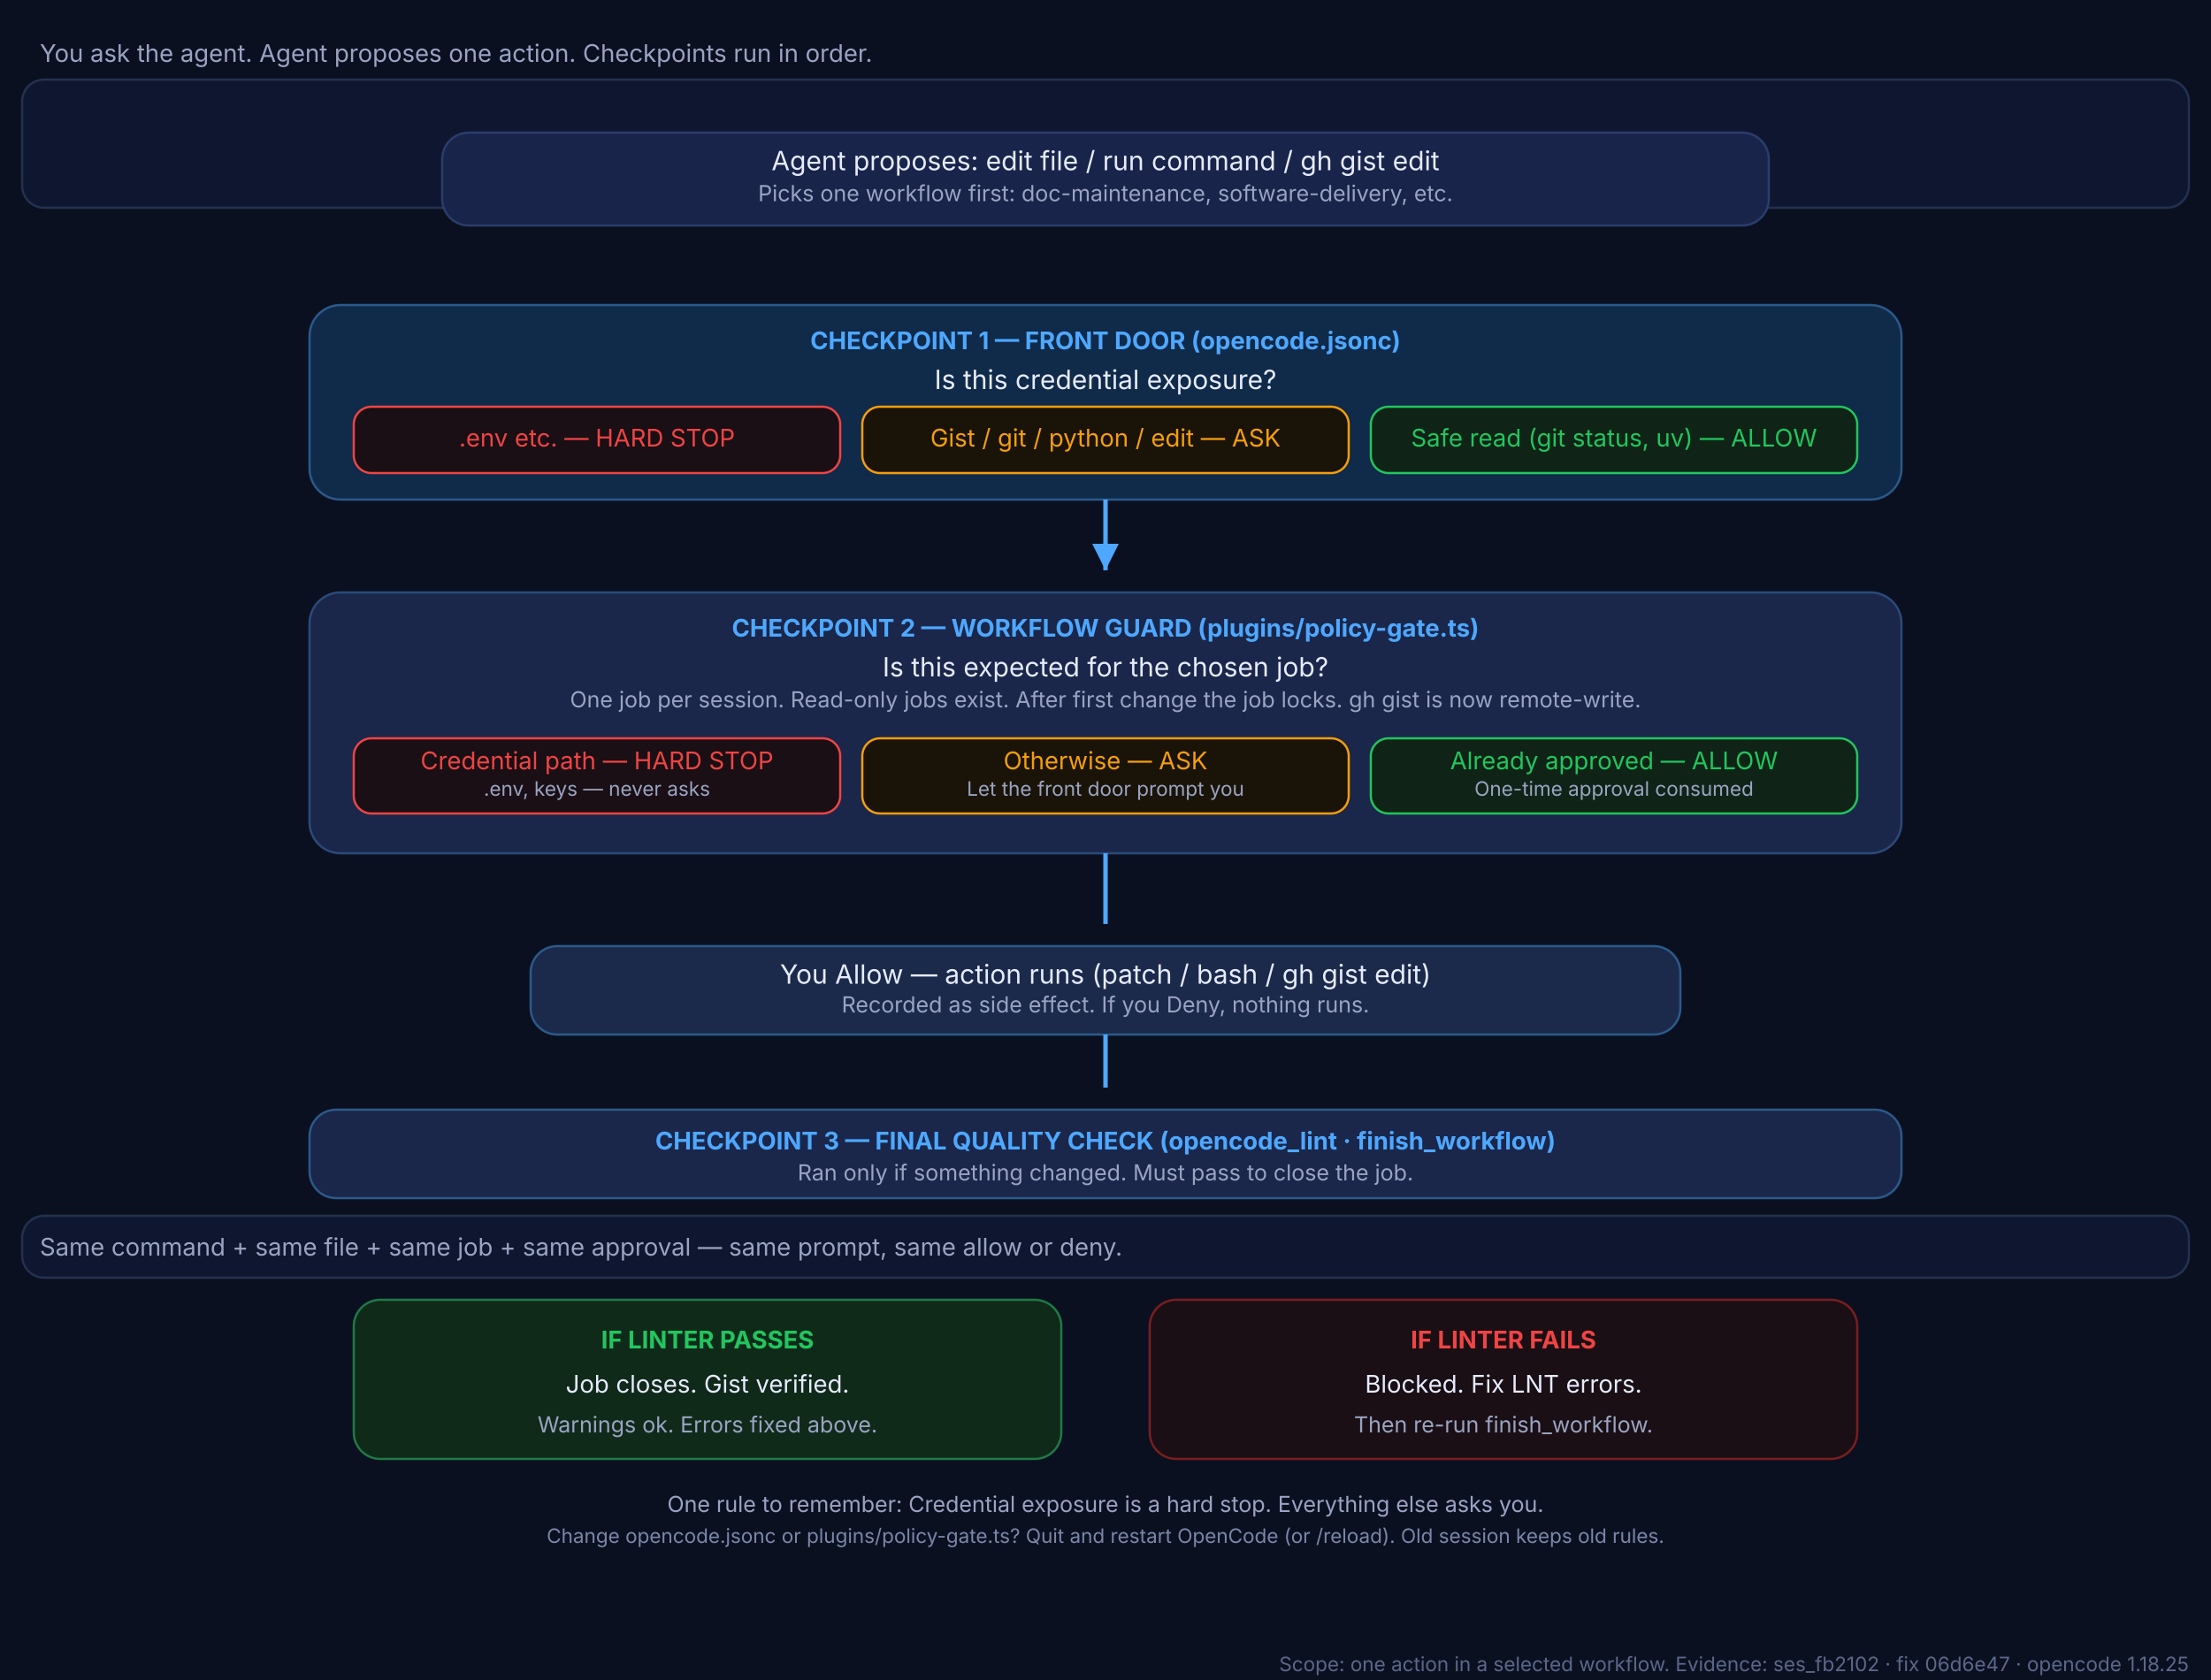
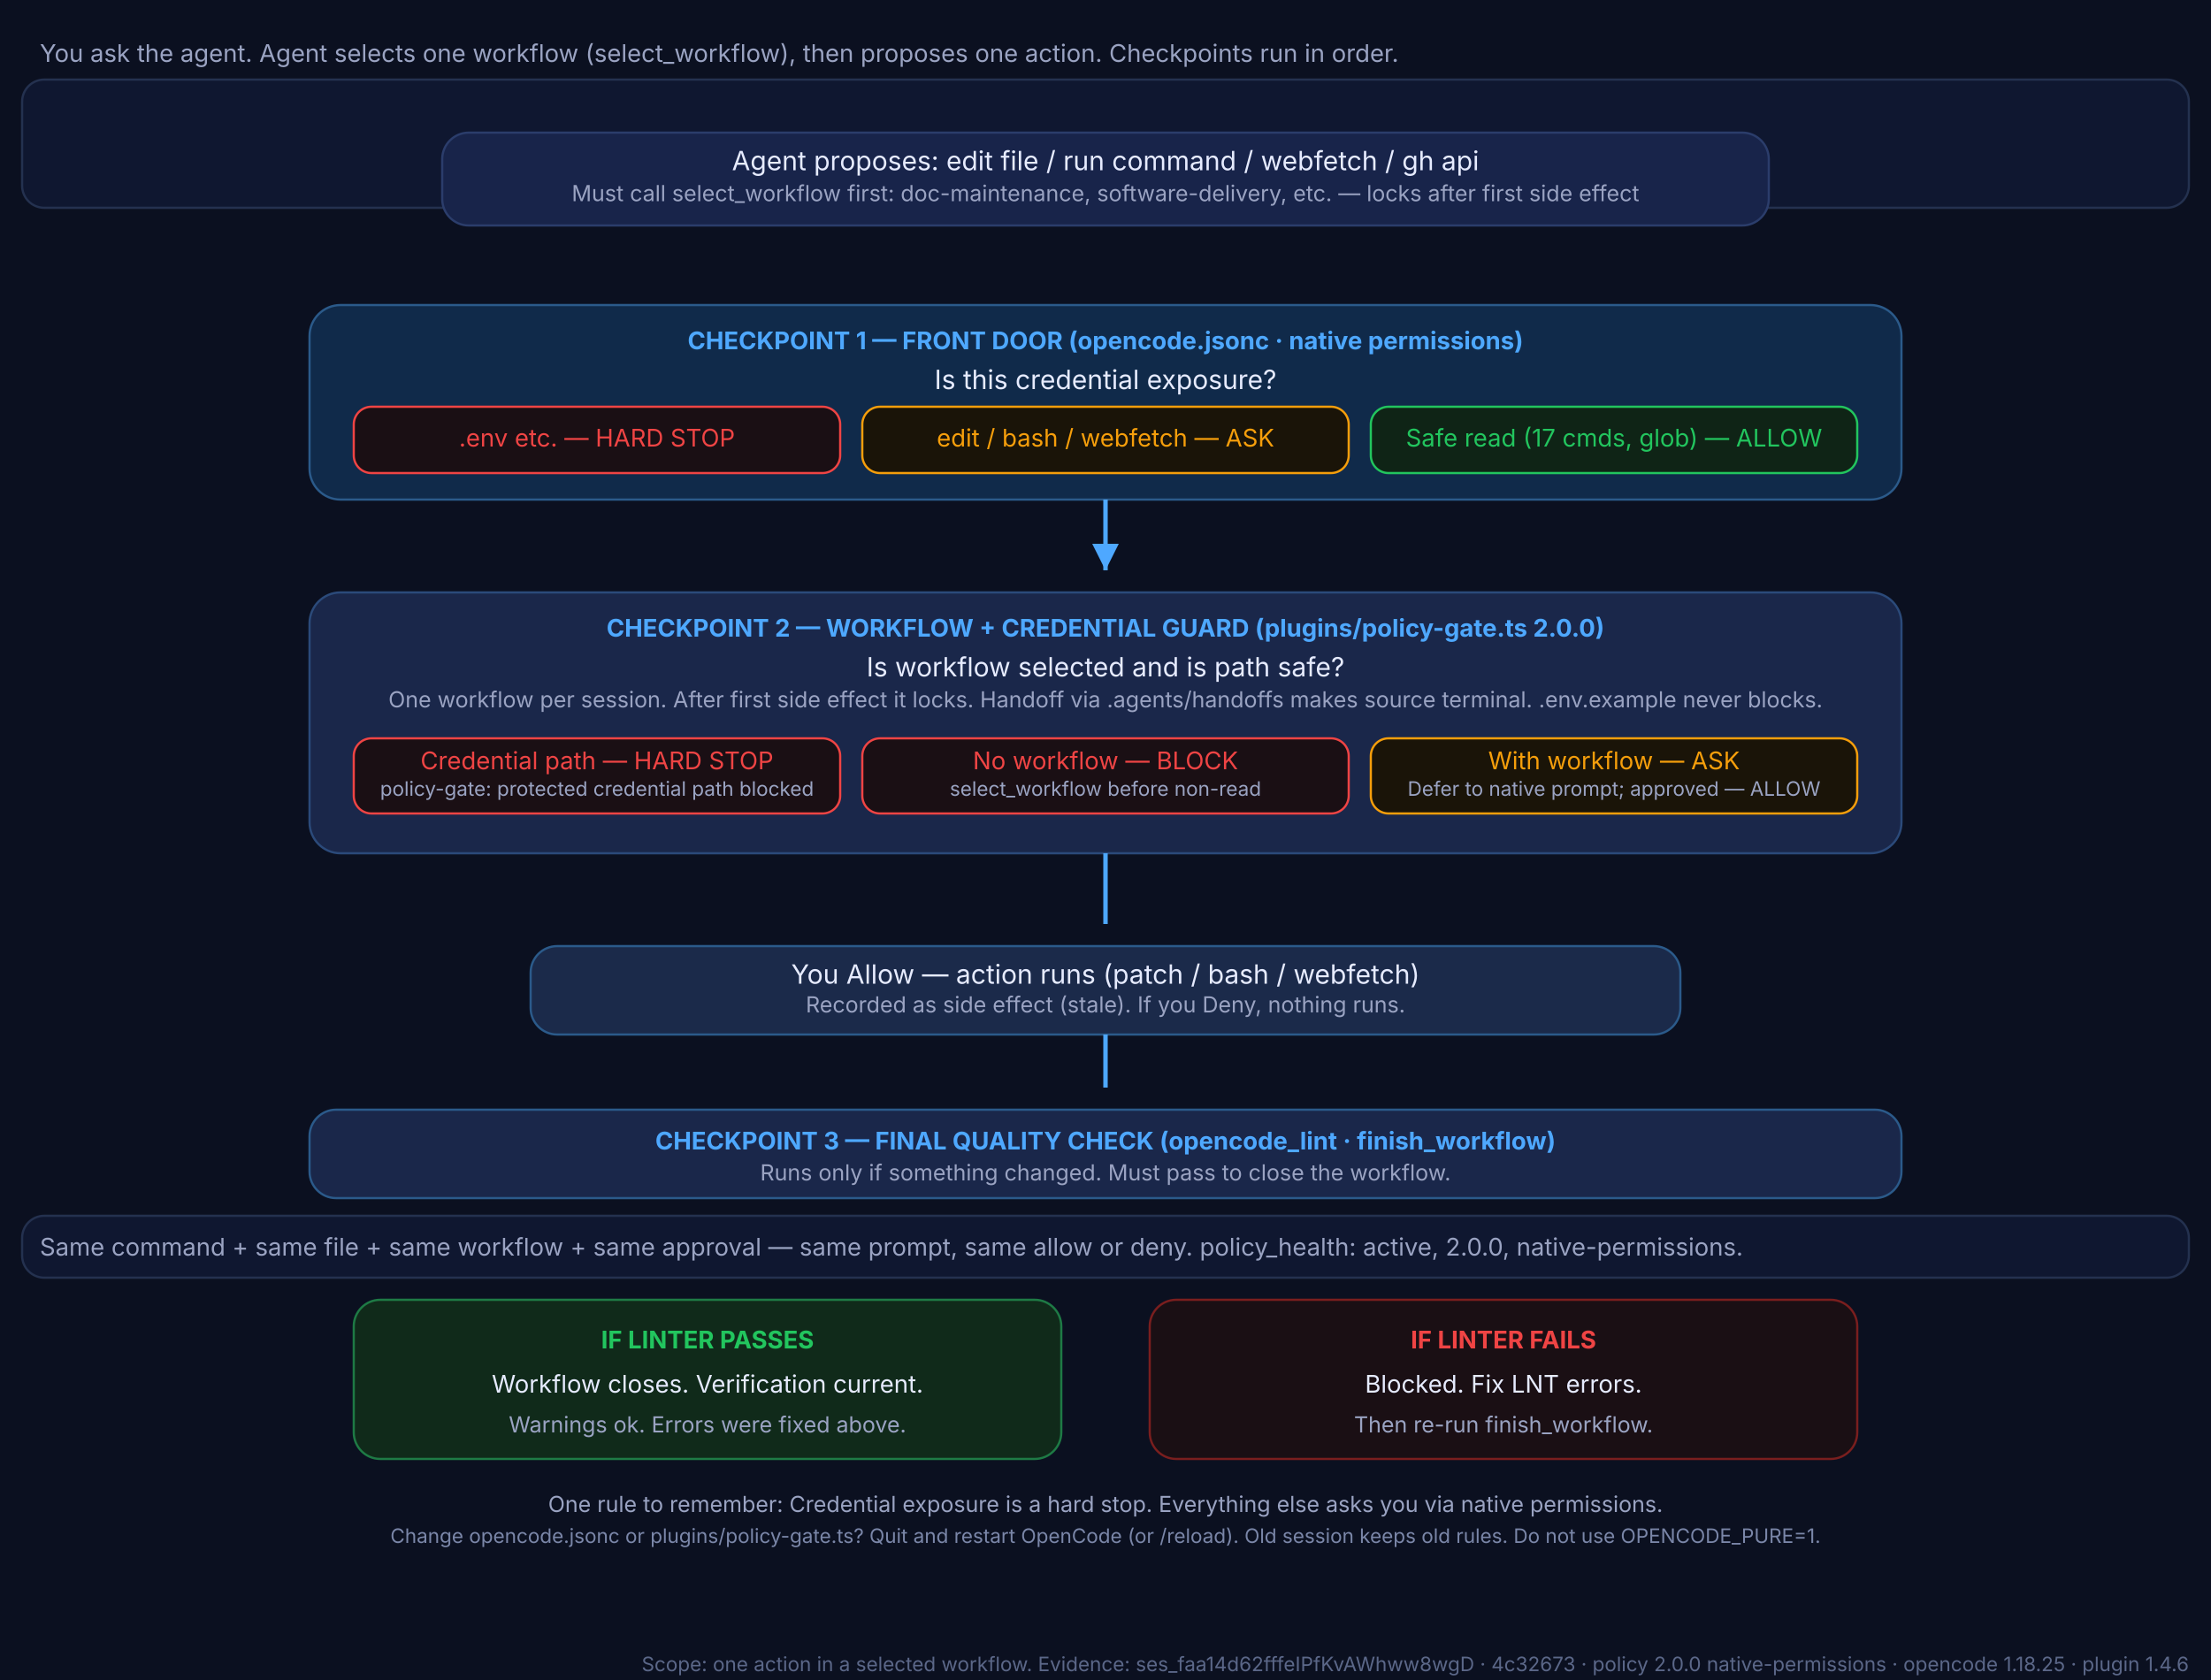
<svg xmlns="http://www.w3.org/2000/svg" width="1000" height="760" viewBox="0 0 1000 760" role="img">
  <rect width="1000" height="760" fill="#0b1020" />
  <rect x="10" y="36" width="980" height="58" rx="10" fill="#0f1730" stroke="#24314f" />
  <rect x="10" y="550" width="980" height="28" rx="10" fill="#0f1730" stroke="#24314f" />
-   <text x="18" y="28" fill="#9aa3c2" font-family="Inter, system-ui, sans-serif" font-size="11">You ask the agent. Agent proposes one action. Checkpoints run in order.</text>
-   <text x="18" y="568" fill="#9aa3c2" font-family="Inter, system-ui, sans-serif" font-size="11">Same command + same file + same job + same approval — same prompt, same allow or deny.</text>
+   <text x="18" y="28" fill="#9aa3c2" font-family="Inter, system-ui, sans-serif" font-size="11">You ask the agent. Agent selects one workflow (select_workflow), then proposes one action. Checkpoints run in order.</text>
+   <text x="18" y="568" fill="#9aa3c2" font-family="Inter, system-ui, sans-serif" font-size="11">Same command + same file + same workflow + same approval — same prompt, same allow or deny. policy_health: active, 2.0.0, native-permissions.</text>
  <rect x="200" y="60" width="600" height="42" rx="12" fill="#18244a" stroke="#2b3d6b" />
-   <text x="500" y="77" fill="#e6ebff" font-family="Inter, system-ui, sans-serif" font-size="12" text-anchor="middle">Agent proposes: edit file / run command / gh gist edit</text>
-   <text x="500" y="91" fill="#9aa3c2" font-family="Inter, system-ui, sans-serif" font-size="10" text-anchor="middle">Picks one workflow first: doc-maintenance, software-delivery, etc.</text>
+   <text x="500" y="77" fill="#e6ebff" font-family="Inter, system-ui, sans-serif" font-size="12" text-anchor="middle">Agent proposes: edit file / run command / webfetch / gh api</text>
+   <text x="500" y="91" fill="#9aa3c2" font-family="Inter, system-ui, sans-serif" font-size="10" text-anchor="middle">Must call select_workflow first: doc-maintenance, software-delivery, etc. — locks after first side effect</text>
  <rect x="140" y="138" width="720" height="88" rx="14" fill="#102a4a" stroke="#2b5a8a" />
-   <text x="500" y="158" fill="#4ea8ff" font-family="Inter, system-ui, sans-serif" font-size="11" font-weight="bold" text-anchor="middle">CHECKPOINT 1 — FRONT DOOR  (opencode.jsonc)</text>
+   <text x="500" y="158" fill="#4ea8ff" font-family="Inter, system-ui, sans-serif" font-size="11" font-weight="bold" text-anchor="middle">CHECKPOINT 1 — FRONT DOOR  (opencode.jsonc · native permissions)</text>
  <text x="500" y="176" fill="#e6ebff" font-family="Inter, system-ui, sans-serif" font-size="12" text-anchor="middle">Is this credential exposure?</text>
  <rect x="160" y="184" width="220" height="30" rx="8" fill="#1a0f14" stroke="#ef4444" />
  <text x="270" y="202" fill="#ef4444" font-family="Inter, system-ui, sans-serif" font-size="11" text-anchor="middle">.env etc. — HARD STOP</text>
  <rect x="390" y="184" width="220" height="30" rx="8" fill="#1a1408" stroke="#f59e0b" />
-   <text x="500" y="202" fill="#f59e0b" font-family="Inter, system-ui, sans-serif" font-size="11" text-anchor="middle">Gist / git / python / edit — ASK</text>
+   <text x="500" y="202" fill="#f59e0b" font-family="Inter, system-ui, sans-serif" font-size="11" text-anchor="middle">edit / bash / webfetch — ASK</text>
  <rect x="620" y="184" width="220" height="30" rx="8" fill="#0f2416" stroke="#22c55e" />
-   <text x="730" y="202" fill="#22c55e" font-family="Inter, system-ui, sans-serif" font-size="11" text-anchor="middle">Safe read (git status, uv) — ALLOW</text>
+   <text x="730" y="202" fill="#22c55e" font-family="Inter, system-ui, sans-serif" font-size="11" text-anchor="middle">Safe read (17 cmds, glob) — ALLOW</text>
  <path d="M500 226 L500 258" stroke="#4ea8ff" stroke-width="2" marker-end="url(#arr)" />
  <rect x="140" y="268" width="720" height="118" rx="14" fill="#1a274a" stroke="#2b4a7a" />
-   <text x="500" y="288" fill="#4ea8ff" font-family="Inter, system-ui, sans-serif" font-size="11" font-weight="bold" text-anchor="middle">CHECKPOINT 2 — WORKFLOW GUARD  (plugins/policy-gate.ts)</text>
-   <text x="500" y="306" fill="#e6ebff" font-family="Inter, system-ui, sans-serif" font-size="12" text-anchor="middle">Is this expected for the chosen job?</text>
-   <text x="500" y="320" fill="#9aa3c2" font-family="Inter, system-ui, sans-serif" font-size="10" text-anchor="middle">One job per session. Read-only jobs exist. After first change the job locks. gh gist is now remote-write.</text>
+   <text x="500" y="288" fill="#4ea8ff" font-family="Inter, system-ui, sans-serif" font-size="11" font-weight="bold" text-anchor="middle">CHECKPOINT 2 — WORKFLOW + CREDENTIAL GUARD  (plugins/policy-gate.ts 2.0.0)</text>
+   <text x="500" y="306" fill="#e6ebff" font-family="Inter, system-ui, sans-serif" font-size="12" text-anchor="middle">Is workflow selected and is path safe?</text>
+   <text x="500" y="320" fill="#9aa3c2" font-family="Inter, system-ui, sans-serif" font-size="10" text-anchor="middle">One workflow per session. After first side effect it locks. Handoff via .agents/handoffs makes source terminal. .env.example never blocks.</text>
  <rect x="160" y="334" width="220" height="34" rx="8" fill="#1a0f14" stroke="#ef4444" />
  <text x="270" y="348" fill="#ef4444" font-family="Inter, system-ui, sans-serif" font-size="11" text-anchor="middle">Credential path — HARD STOP</text>
-   <text x="270" y="360" fill="#9aa3c2" font-family="Inter, system-ui, sans-serif" font-size="9" text-anchor="middle">.env, keys — never asks</text>
-   <rect x="390" y="334" width="220" height="34" rx="8" fill="#1a1408" stroke="#f59e0b" />
-   <text x="500" y="348" fill="#f59e0b" font-family="Inter, system-ui, sans-serif" font-size="11" text-anchor="middle">Otherwise — ASK</text>
-   <text x="500" y="360" fill="#9aa3c2" font-family="Inter, system-ui, sans-serif" font-size="9" text-anchor="middle">Let the front door prompt you</text>
-   <rect x="620" y="334" width="220" height="34" rx="8" fill="#0f2416" stroke="#22c55e" />
-   <text x="730" y="348" fill="#22c55e" font-family="Inter, system-ui, sans-serif" font-size="11" text-anchor="middle">Already approved — ALLOW</text>
-   <text x="730" y="360" fill="#9aa3c2" font-family="Inter, system-ui, sans-serif" font-size="9" text-anchor="middle">One-time approval consumed</text>
+   <text x="270" y="360" fill="#9aa3c2" font-family="Inter, system-ui, sans-serif" font-size="9" text-anchor="middle">policy-gate: protected credential path blocked</text>
+   <rect x="390" y="334" width="220" height="34" rx="8" fill="#1a0f14" stroke="#ef4444" />
+   <text x="500" y="348" fill="#ef4444" font-family="Inter, system-ui, sans-serif" font-size="11" text-anchor="middle">No workflow — BLOCK</text>
+   <text x="500" y="360" fill="#9aa3c2" font-family="Inter, system-ui, sans-serif" font-size="9" text-anchor="middle">select_workflow before non-read</text>
+   <rect x="620" y="334" width="220" height="34" rx="8" fill="#1a1408" stroke="#f59e0b" />
+   <text x="730" y="348" fill="#f59e0b" font-family="Inter, system-ui, sans-serif" font-size="11" text-anchor="middle">With workflow — ASK</text>
+   <text x="730" y="360" fill="#9aa3c2" font-family="Inter, system-ui, sans-serif" font-size="9" text-anchor="middle">Defer to native prompt; approved — ALLOW</text>
  <path d="M500 386 L500 418" stroke="#4ea8ff" stroke-width="2" />
  <rect x="240" y="428" width="520" height="40" rx="12" fill="#1b2a4a" stroke="#2b5a8a" />
-   <text x="500" y="445" fill="#e6ebff" font-family="Inter, system-ui, sans-serif" font-size="12" text-anchor="middle">You Allow — action runs (patch / bash / gh gist edit)</text>
-   <text x="500" y="458" fill="#9aa3c2" font-family="Inter, system-ui, sans-serif" font-size="10" text-anchor="middle">Recorded as side effect. If you Deny, nothing runs.</text>
+   <text x="500" y="445" fill="#e6ebff" font-family="Inter, system-ui, sans-serif" font-size="12" text-anchor="middle">You Allow — action runs (patch / bash / webfetch)</text>
+   <text x="500" y="458" fill="#9aa3c2" font-family="Inter, system-ui, sans-serif" font-size="10" text-anchor="middle">Recorded as side effect (stale). If you Deny, nothing runs.</text>
  <path d="M500 468 L500 492" stroke="#4ea8ff" stroke-width="2" />
  <rect x="140" y="502" width="720" height="40" rx="12" fill="#1a274a" stroke="#2b5a8a" />
  <text x="500" y="520" fill="#4ea8ff" font-family="Inter, system-ui, sans-serif" font-size="11" font-weight="bold" text-anchor="middle">CHECKPOINT 3 — FINAL QUALITY CHECK  (opencode_lint · finish_workflow)</text>
-   <text x="500" y="534" fill="#9aa3c2" font-family="Inter, system-ui, sans-serif" font-size="10" text-anchor="middle">Ran only if something changed. Must pass to close the job.</text>
+   <text x="500" y="534" fill="#9aa3c2" font-family="Inter, system-ui, sans-serif" font-size="10" text-anchor="middle">Runs only if something changed. Must pass to close the workflow.</text>
  <rect x="160" y="588" width="320" height="72" rx="12" fill="#102a1a" stroke="#1e7a45" />
  <text x="320" y="610" fill="#22c55e" font-family="Inter, system-ui, sans-serif" font-size="11" font-weight="bold" text-anchor="middle">IF LINTER PASSES</text>
-   <text x="320" y="630" fill="#e6ebff" font-family="Inter, system-ui, sans-serif" font-size="11" text-anchor="middle">Job closes. Gist verified.</text>
-   <text x="320" y="648" fill="#9aa3c2" font-family="Inter, system-ui, sans-serif" font-size="10" text-anchor="middle">Warnings ok. Errors fixed above.</text>
+   <text x="320" y="630" fill="#e6ebff" font-family="Inter, system-ui, sans-serif" font-size="11" text-anchor="middle">Workflow closes. Verification current.</text>
+   <text x="320" y="648" fill="#9aa3c2" font-family="Inter, system-ui, sans-serif" font-size="10" text-anchor="middle">Warnings ok. Errors were fixed above.</text>
  <rect x="520" y="588" width="320" height="72" rx="12" fill="#1a0f14" stroke="#7a1e1e" />
  <text x="680" y="610" fill="#ef4444" font-family="Inter, system-ui, sans-serif" font-size="11" font-weight="bold" text-anchor="middle">IF LINTER FAILS</text>
  <text x="680" y="630" fill="#e6ebff" font-family="Inter, system-ui, sans-serif" font-size="11" text-anchor="middle">Blocked. Fix LNT errors.</text>
  <text x="680" y="648" fill="#9aa3c2" font-family="Inter, system-ui, sans-serif" font-size="10" text-anchor="middle">Then re-run finish_workflow.</text>
-   <text x="500" y="684" fill="#9aa3c2" font-family="Inter, system-ui, sans-serif" font-size="10" text-anchor="middle">One rule to remember: Credential exposure is a hard stop. Everything else asks you.</text>
-   <text x="500" y="698" fill="#7a86a8" font-family="Inter, system-ui, sans-serif" font-size="9" text-anchor="middle">Change opencode.jsonc or plugins/policy-gate.ts? Quit and restart OpenCode (or /reload). Old session keeps old rules.</text>
-   <text x="990" y="756" fill="#5b6788" font-family="Inter, system-ui, sans-serif" font-size="9" text-anchor="end">Scope: one action in a selected workflow. Evidence: ses_fb2102 · fix 06d6e47 · opencode 1.18.25</text>
+   <text x="500" y="684" fill="#9aa3c2" font-family="Inter, system-ui, sans-serif" font-size="10" text-anchor="middle">One rule to remember: Credential exposure is a hard stop. Everything else asks you via native permissions.</text>
+   <text x="500" y="698" fill="#7a86a8" font-family="Inter, system-ui, sans-serif" font-size="9" text-anchor="middle">Change opencode.jsonc or plugins/policy-gate.ts? Quit and restart OpenCode (or /reload). Old session keeps old rules. Do not use OPENCODE_PURE=1.</text>
+   <text x="990" y="756" fill="#5b6788" font-family="Inter, system-ui, sans-serif" font-size="9" text-anchor="end">Scope: one action in a selected workflow. Evidence: ses_faa14d62fffeIPfKvAWhww8wgD · 4c32673 · policy 2.0.0 native-permissions · opencode 1.18.25 · plugin 1.4.6</text>
  <defs>
    <marker id="arr" markerWidth="8" markerHeight="8" refX="6" refY="3" orient="auto">
      <path d="M0,0 L6,3 L0,6 Z" fill="#4ea8ff" />
    </marker>
  </defs>
</svg>
